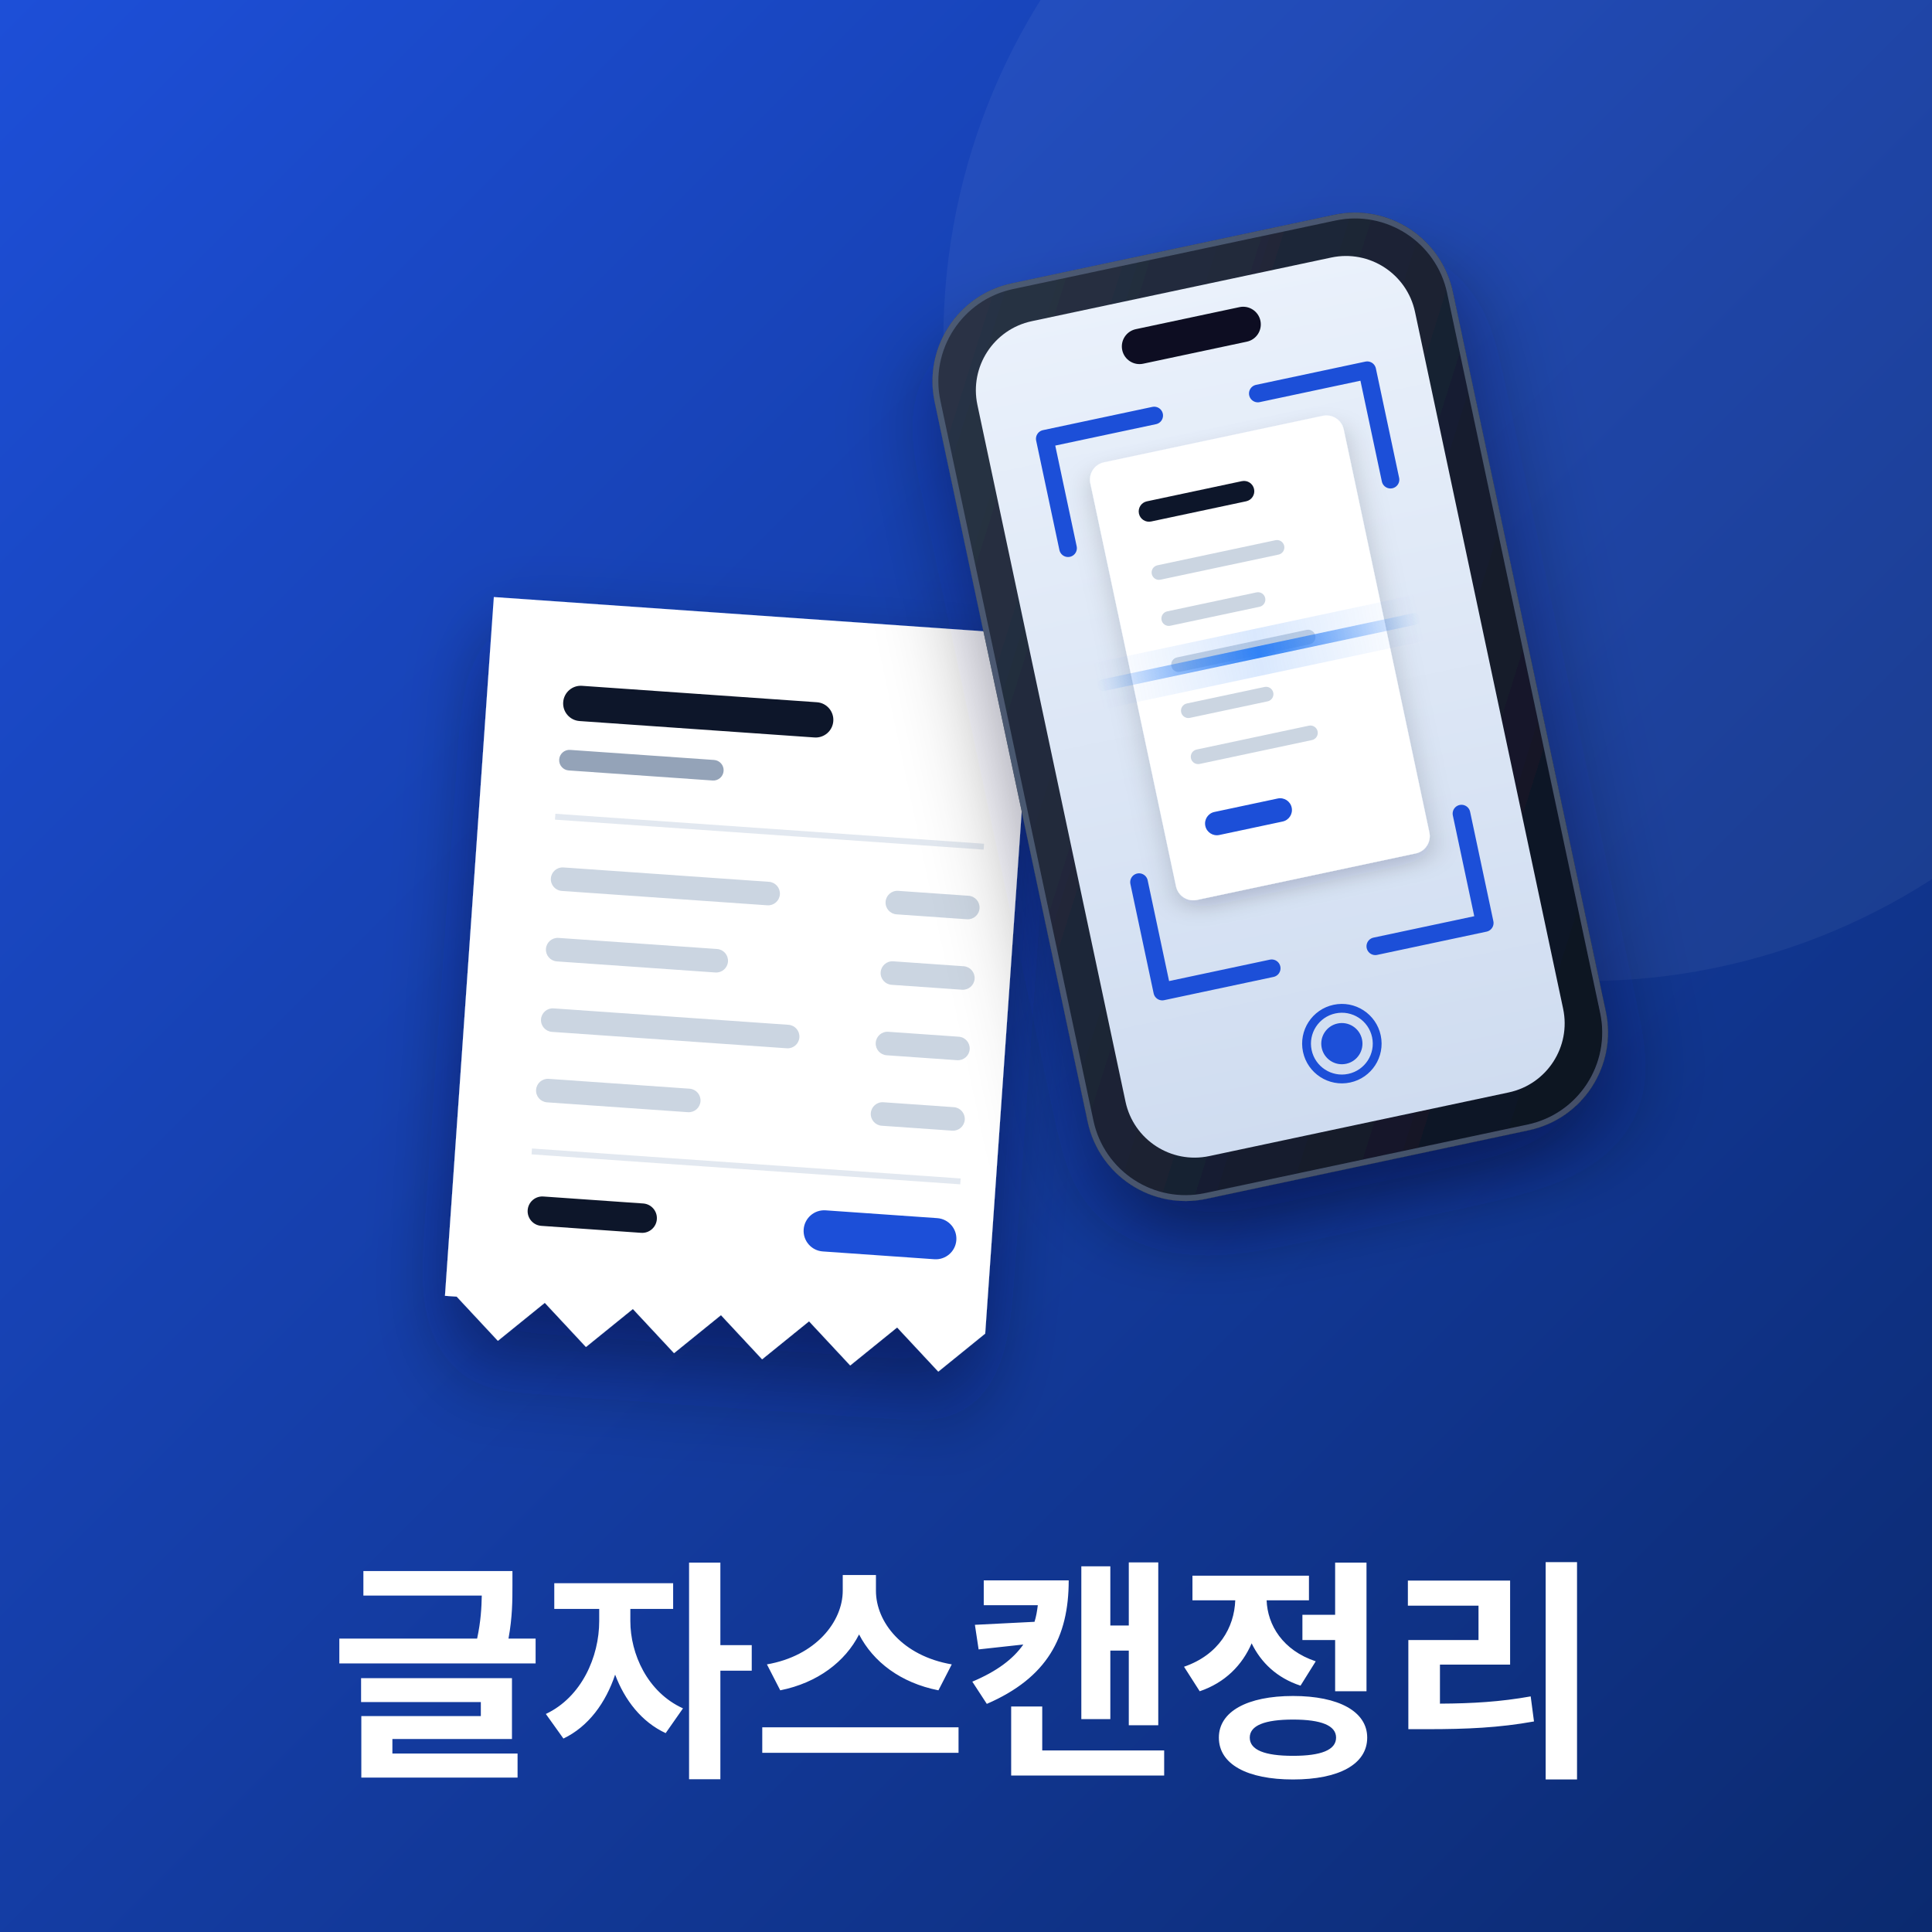
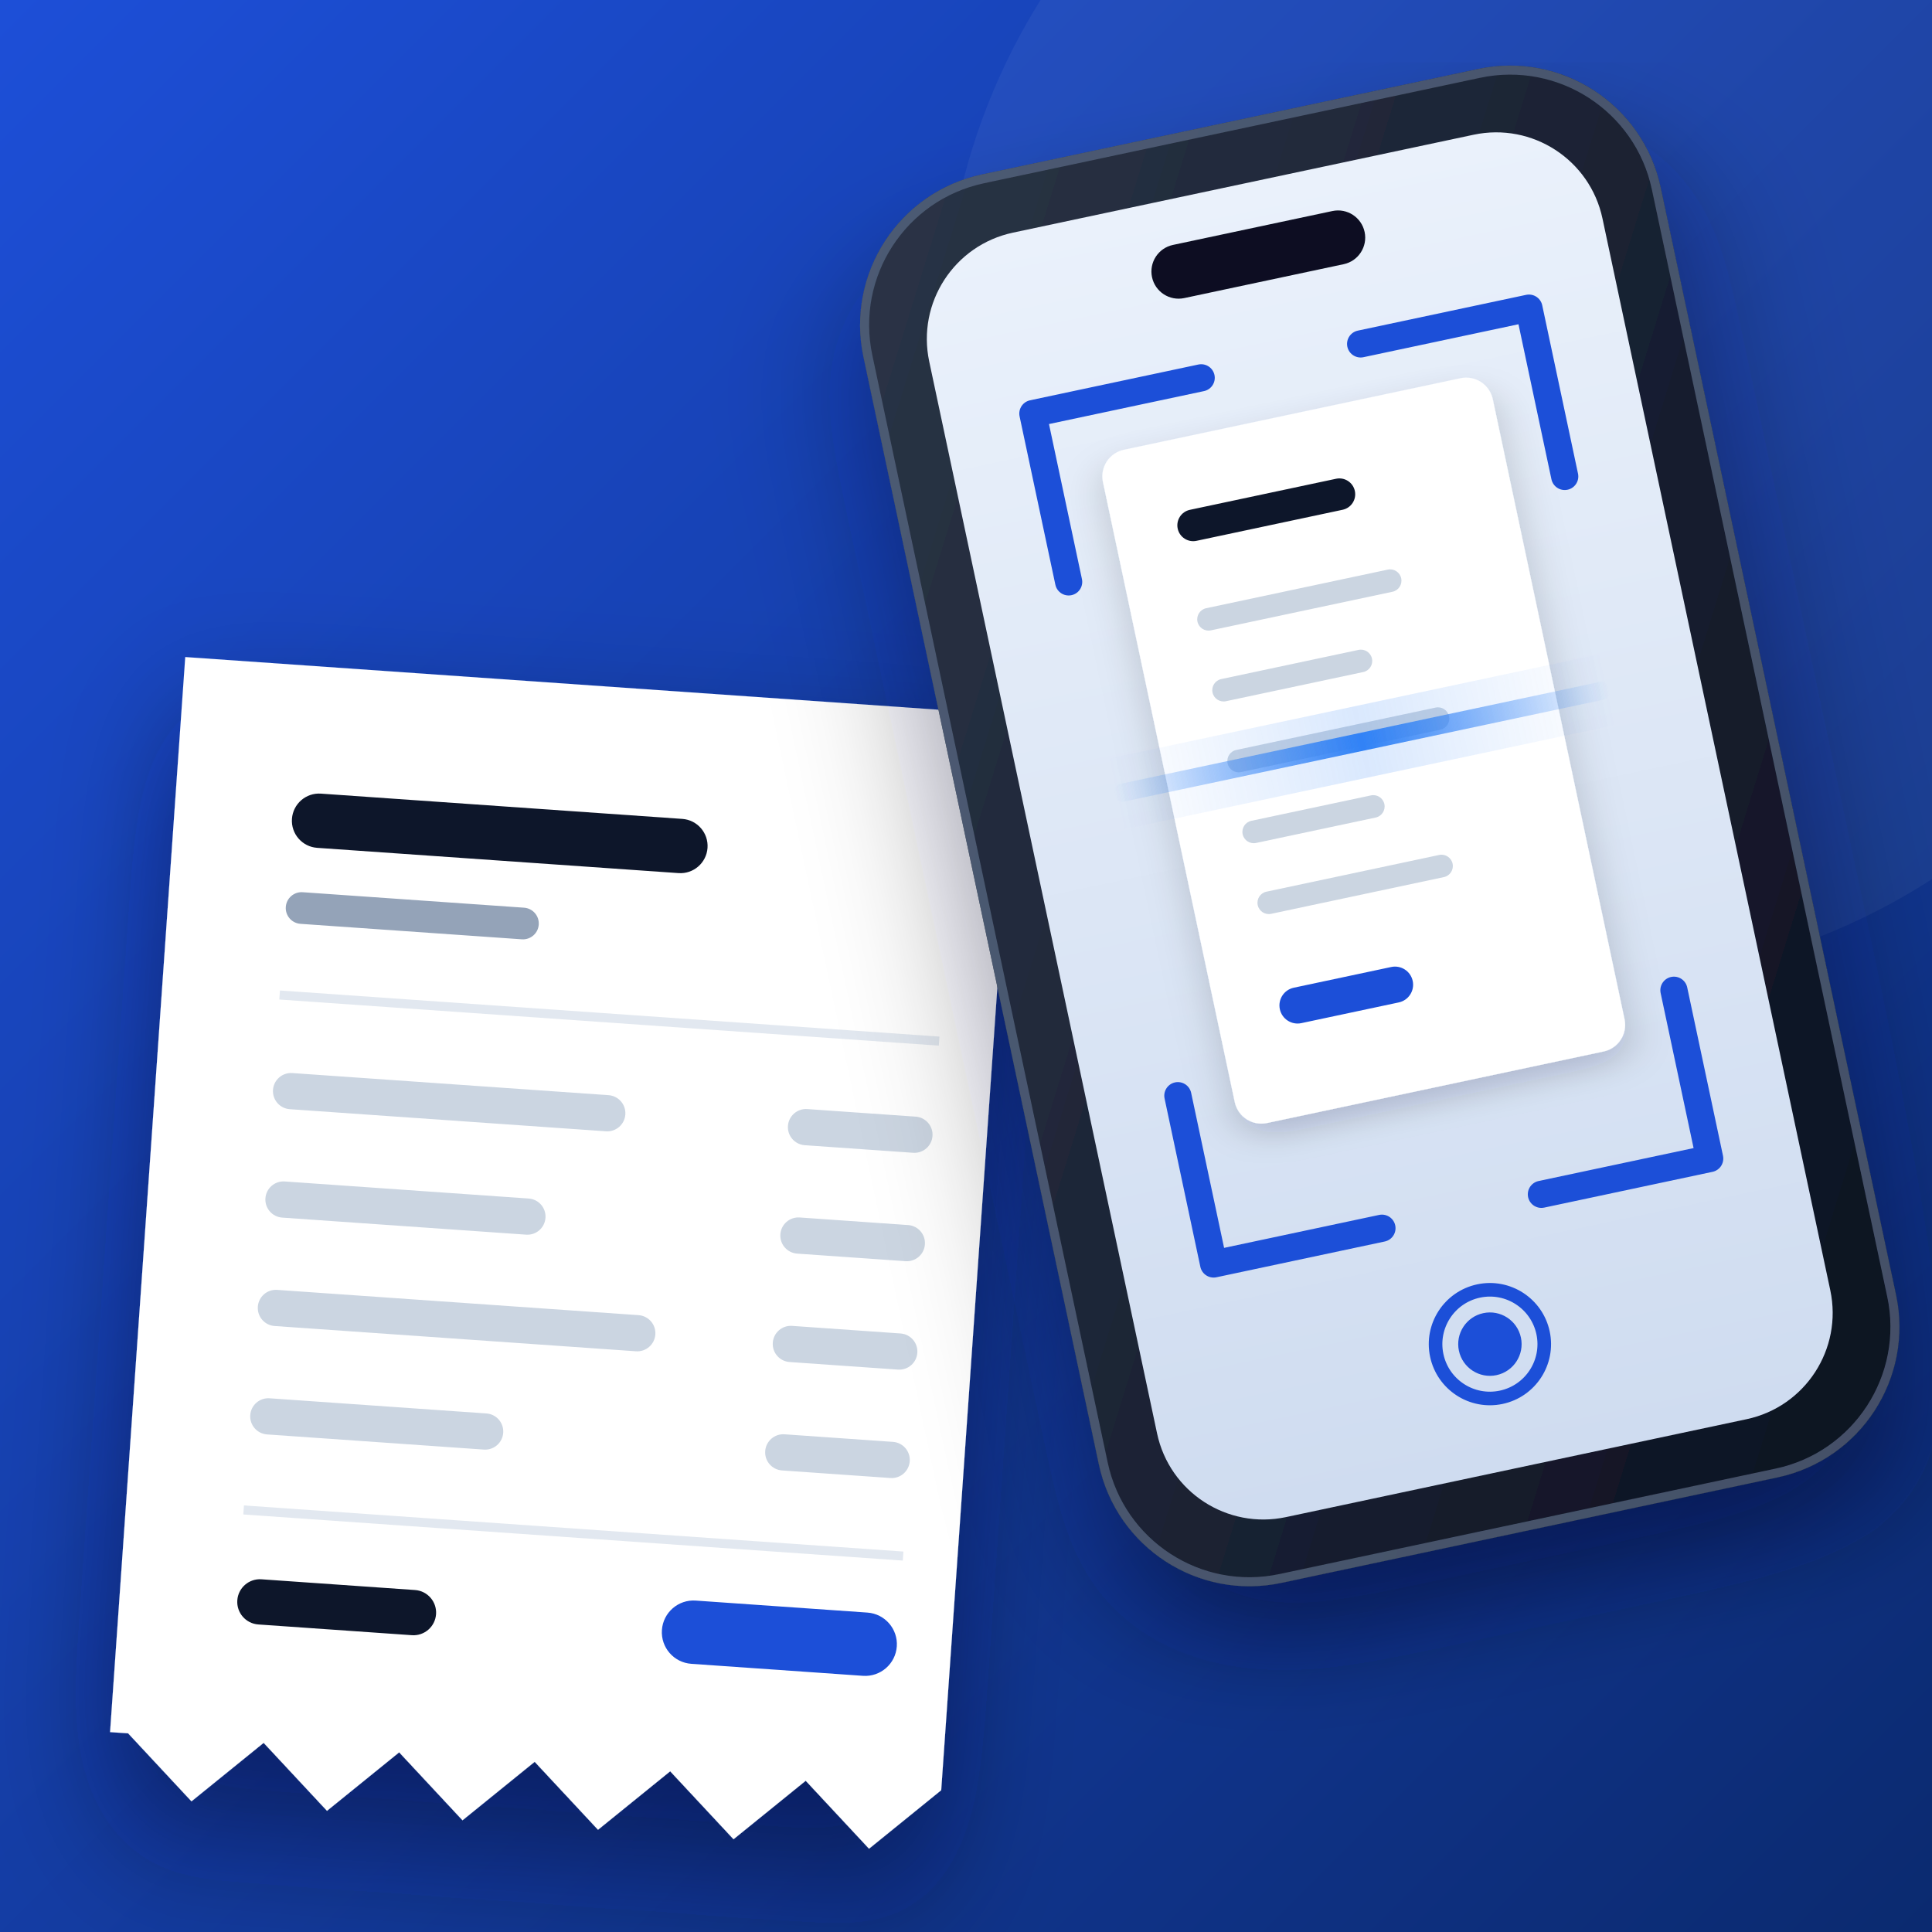
<svg xmlns="http://www.w3.org/2000/svg" viewBox="0 0 512 512">
  <defs>
    <linearGradient id="bg" x1="0" y1="0" x2="1" y2="1">
      <stop offset="0" stop-color="#1d4fd8" />
      <stop offset="1" stop-color="#0b2a6f" />
    </linearGradient>
    <linearGradient id="body" x1="0" y1="0" x2="1" y2="1">
      <stop offset="0" stop-color="#2b3547" />
      <stop offset="1" stop-color="#0b1020" />
    </linearGradient>
    <linearGradient id="scr" x1="0" y1="0" x2="0" y2="1">
      <stop offset="0" stop-color="#eaf1fb" />
      <stop offset="1" stop-color="#cfdcf0" />
    </linearGradient>
    <linearGradient id="scan" x1="0" y1="0" x2="1" y2="0">
      <stop offset="0" stop-color="#3182f6" stop-opacity="0" />
      <stop offset=".5" stop-color="#3182f6" />
      <stop offset="1" stop-color="#3182f6" stop-opacity="0" />
    </linearGradient>
    <filter id="sh" x="-30%" y="-30%" width="160%" height="170%">
      <feDropShadow dx="0" dy="14" stdDeviation="14" flood-color="#020a24" flood-opacity=".45" />
    </filter>
    <filter id="sh2" x="-30%" y="-30%" width="160%" height="170%">
      <feDropShadow dx="0" dy="3" stdDeviation="4" flood-color="#0b1020" flood-opacity=".18" />
    </filter>
  </defs>
  <rect width="512" height="512" fill="url(#bg)" />
  <circle cx="420" cy="90" r="170" fill="#fff" opacity=".05" />
-   <g transform="translate(256 18) scale(.78) translate(-256 0)">
+   <g transform="translate(256 256) scale(1.2) translate(-268 -248)">
    <g transform="rotate(4 180 320)" filter="url(#sh)">
      <path d="M86 186H270V424L255 438 240 424 225 438 210 424 195 438 180 424 165 438 150 424 135 438 120 424 105 438 90 424 86 424Z" fill="#fff" />
      <rect x="112" y="214" width="92" height="12" rx="6" fill="#0f172a" />
      <rect x="112" y="236" width="56" height="7" rx="3.5" fill="#94a3b8" />
      <rect x="112" y="258" width="146" height="2" fill="#e2e8f0" />
      <g fill="#cbd5e1">
        <rect x="112" y="276" width="78" height="8" rx="4" />
        <rect x="226" y="276" width="32" height="8" rx="4" />
        <rect x="112" y="300" width="62" height="8" rx="4" />
        <rect x="226" y="300" width="32" height="8" rx="4" />
        <rect x="112" y="324" width="88" height="8" rx="4" />
        <rect x="226" y="324" width="32" height="8" rx="4" />
        <rect x="112" y="348" width="56" height="8" rx="4" />
        <rect x="226" y="348" width="32" height="8" rx="4" />
      </g>
      <rect x="112" y="372" width="146" height="2" fill="#e2e8f0" />
      <rect x="112" y="388" width="44" height="10" rx="5" fill="#0f172a" />
      <rect x="206" y="386" width="52" height="14" rx="7" fill="#1d4fd8" />
    </g>
    <g transform="rotate(-12 360 220)" filter="url(#sh)">
      <rect x="270" y="58" width="180" height="318" rx="34" fill="url(#body)" />
      <rect x="271" y="59" width="178" height="316" rx="33" fill="none" stroke="#5b6b86" stroke-width="2" opacity=".7" />
      <rect x="284" y="72" width="152" height="290" rx="24" fill="url(#scr)" />
      <rect x="336" y="82" width="48" height="12" rx="6" fill="#0b1020" />
      <g filter="url(#sh2)">
        <rect x="316" y="124" width="88" height="152" rx="6" fill="#fff" />
      </g>
      <rect x="330" y="140" width="40" height="7" rx="3.5" fill="#0f172a" />
      <g fill="#cbd5e1">
        <rect x="330" y="162" width="46" height="5" rx="2.5" />
        <rect x="330" y="178" width="36" height="5" rx="2.5" />
        <rect x="330" y="194" width="50" height="5" rx="2.5" />
        <rect x="330" y="210" width="32" height="5" rx="2.5" />
        <rect x="330" y="226" width="44" height="5" rx="2.5" />
      </g>
      <rect x="330" y="248" width="30" height="8" rx="4" fill="#1d4fd8" />
      <rect x="304" y="196" width="112" height="4" rx="2" fill="url(#scan)" />
      <rect x="304" y="190" width="112" height="16" fill="url(#scan)" opacity=".18" />
      <path d="M304 150V112h38M416 150V112h-38M304 266v38h38M416 266v38h-38" fill="none" stroke="#1d4fd8" stroke-width="6" stroke-linecap="round" stroke-linejoin="round" />
      <circle cx="360" cy="334" r="12" fill="none" stroke="#1d4fd8" stroke-width="3" />
      <circle cx="360" cy="334" r="7" fill="#1d4fd8" />
    </g>
  </g>
-   <text x="256" y="466" text-anchor="middle" font-family="Pretendard,'Apple SD Gothic Neo','Malgun Gothic','Noto Sans KR',sans-serif" font-size="62" font-weight="800" fill="#fff" letter-spacing="-1">글자스캔정리</text>
</svg>
